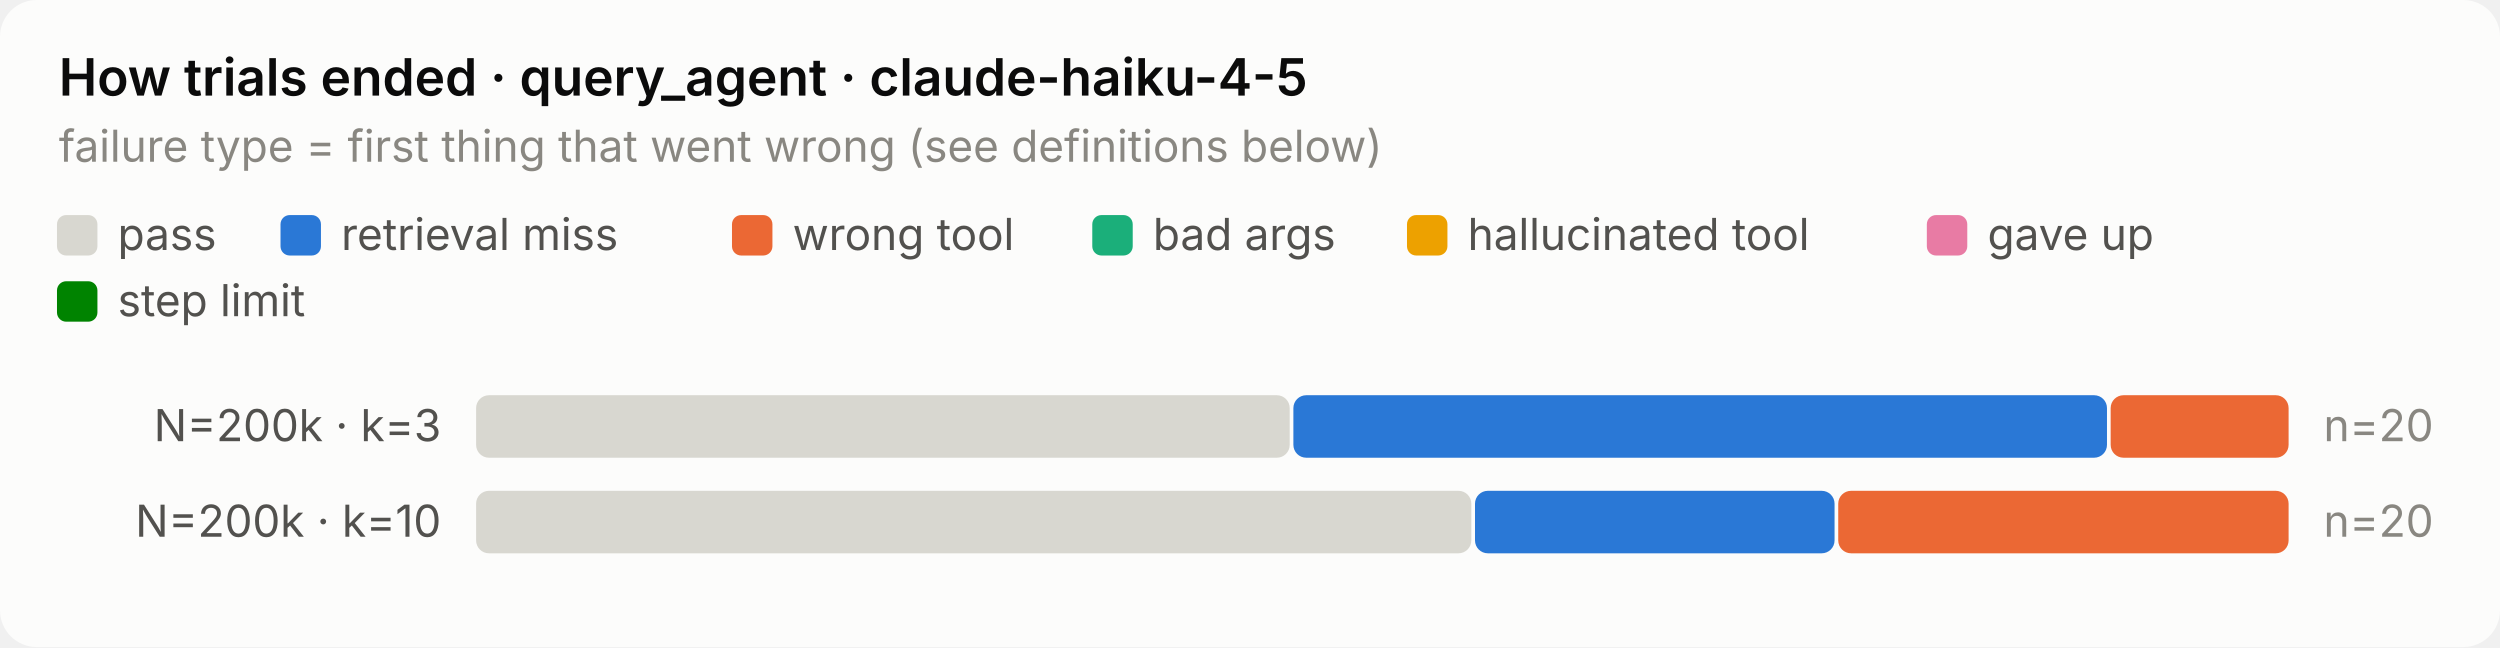
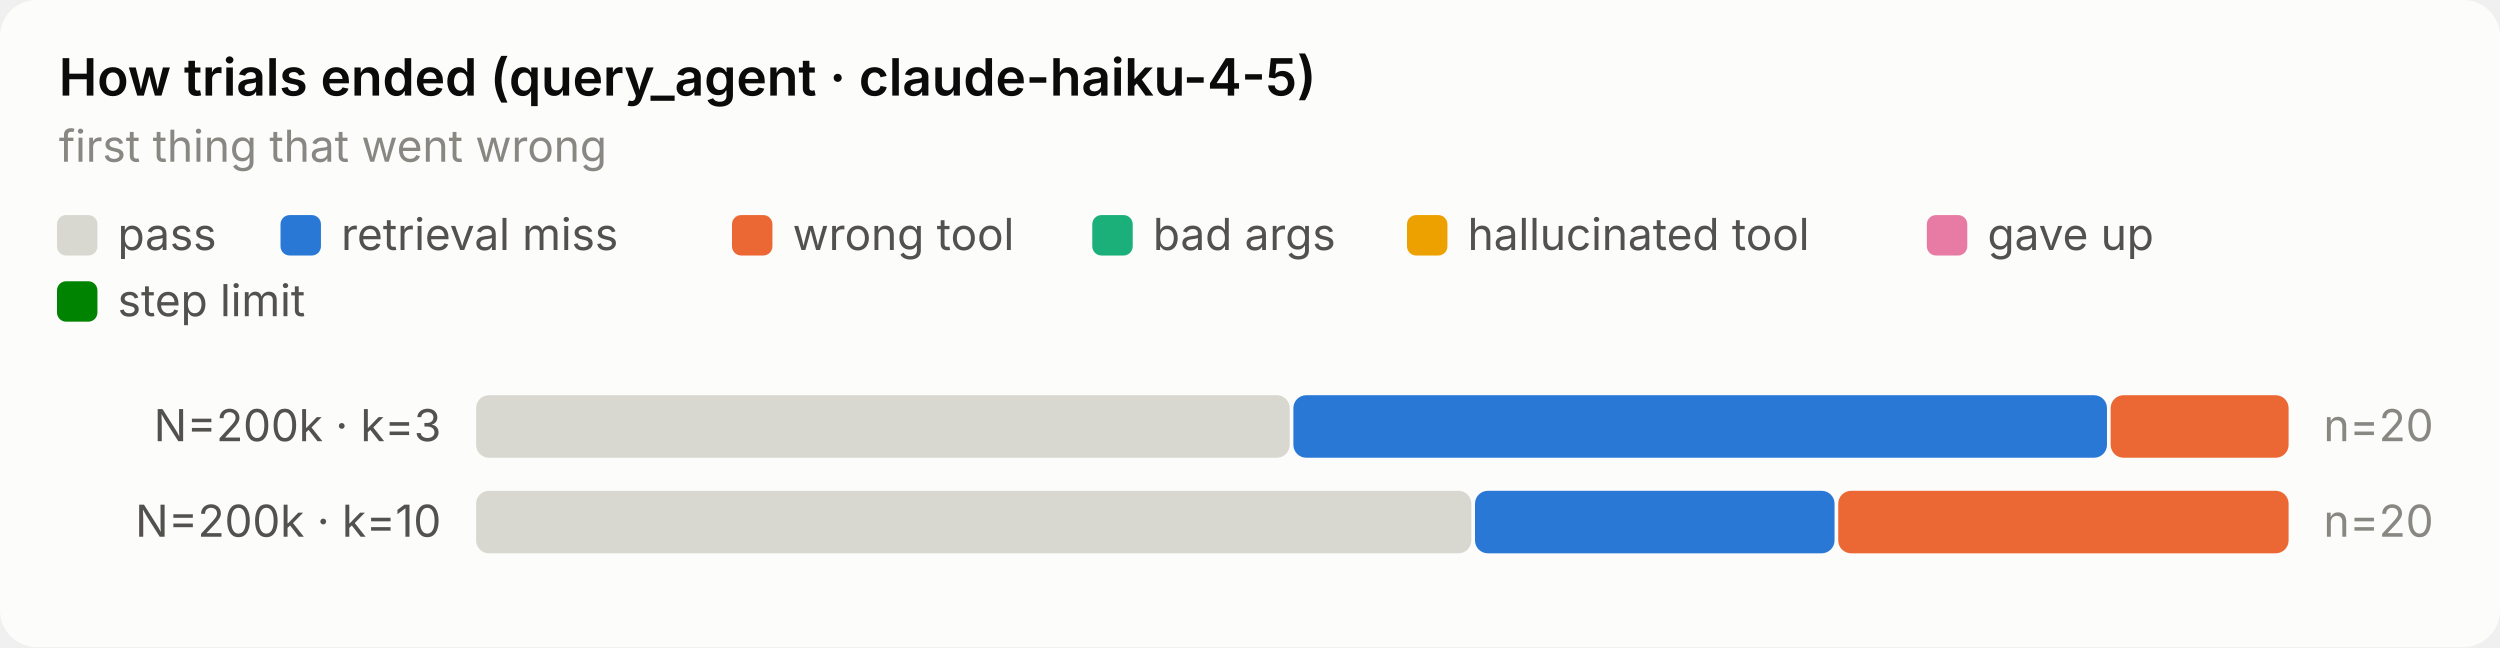
- <svg xmlns="http://www.w3.org/2000/svg" viewBox="0 0 680 176" width="680" height="176" role="img" aria-label="How trials ended · query_agent · claude-haiku-4-5">
+ <svg xmlns="http://www.w3.org/2000/svg" viewBox="0 0 680 176" width="680" height="176" role="img" aria-label="How trials ended (query_agent · claude-haiku-4-5)">
  <style>
svg{font:12px system-ui,-apple-system,"Segoe UI",sans-serif}
.bg{fill:#fcfcfb} .ink{fill:#0b0b0b} .ink2{fill:#52514e} .muted{fill:#898781}
.grid{stroke:#e1e0d9;stroke-width:1} .axis{stroke:#c3c2b7;stroke-width:1}
.n{fill:#d8d7d0;stroke:#d8d7d0} .s0{fill:#2a78d6;stroke:#2a78d6} .t0{stroke:#2a78d6} .s1{fill:#eb6834;stroke:#eb6834} .t1{stroke:#eb6834} .s2{fill:#1baf7a;stroke:#1baf7a} .t2{stroke:#1baf7a} .s3{fill:#eda100;stroke:#eda100} .t3{stroke:#eda100} .s4{fill:#e87ba4;stroke:#e87ba4} .t4{stroke:#e87ba4} .s5{fill:#008300;stroke:#008300} .t5{stroke:#008300} .s6{fill:#4a3aa7;stroke:#4a3aa7} .t6{stroke:#4a3aa7} .s7{fill:#e34948;stroke:#e34948} .t7{stroke:#e34948} .ring{stroke:#fcfcfb}
@media (prefers-color-scheme: dark){
.bg{fill:#1a1a19} .ink{fill:#fff} .ink2{fill:#c3c2b7} .grid{stroke:#2c2c2a} .axis{stroke:#383835}
.n{fill:#3a3a37;stroke:#3a3a37} .s0{fill:#3987e5;stroke:#3987e5} .t0{stroke:#3987e5} .s1{fill:#d95926;stroke:#d95926} .t1{stroke:#d95926} .s2{fill:#199e70;stroke:#199e70} .t2{stroke:#199e70} .s3{fill:#c98500;stroke:#c98500} .t3{stroke:#c98500} .s4{fill:#d55181;stroke:#d55181} .t4{stroke:#d55181} .s5{fill:#008300;stroke:#008300} .t5{stroke:#008300} .s6{fill:#9085e9;stroke:#9085e9} .t6{stroke:#9085e9} .s7{fill:#e66767;stroke:#e66767} .t7{stroke:#e66767} .ring{stroke:#1a1a19}}
</style>
  <rect class="bg" width="680" height="176" rx="10" />
-   <text class="ink" x="16" y="26" font-size="14" font-weight="600">How trials ended · query_agent · claude-haiku-4-5</text>
-   <text class="muted" x="16" y="44">failure type = first thing that went wrong (see definitions below)</text>
+   <text class="ink" x="16" y="26" font-size="14" font-weight="600">How trials ended (query_agent · claude-haiku-4-5)</text>
+   <text class="muted" x="16" y="44">first thing that went wrong</text>
  <rect class="n" x="16" y="59" width="10" height="10" rx="2" />
  <text class="ink2" x="32" y="68">pass</text>
  <rect class="s0" x="76.8" y="59" width="10" height="10" rx="2" />
  <text class="ink2" x="92.8" y="68">retrieval miss</text>
  <rect class="s1" x="199.6" y="59" width="10" height="10" rx="2" />
  <text class="ink2" x="215.6" y="68">wrong tool</text>
  <rect class="s2" x="297.6" y="59" width="10" height="10" rx="2" />
  <text class="ink2" x="313.6" y="68">bad args</text>
  <rect class="s3" x="383.2" y="59" width="10" height="10" rx="2" />
  <text class="ink2" x="399.2" y="68">hallucinated tool</text>
  <rect class="s4" x="524.6" y="59" width="10" height="10" rx="2" />
  <text class="ink2" x="540.6" y="68">gave up</text>
  <rect class="s5" x="16" y="77" width="10" height="10" rx="2" />
  <text class="ink2" x="32" y="86">step limit</text>
  <text class="ink2" x="120" y="120" text-anchor="end">N=200k · k=3</text>
  <rect class="n" x="130" y="108" width="220.3" height="16" rx="3" />
  <rect class="s0" x="352.3" y="108" width="220.3" height="16" rx="3" />
  <rect class="s1" x="574.6" y="108" width="47.4" height="16" rx="3" />
  <text class="muted" x="632" y="120">n=20</text>
  <text class="ink2" x="120" y="146" text-anchor="end">N=200k · k=10</text>
  <rect class="n" x="130" y="134" width="269.7" height="16" rx="3" />
  <rect class="s0" x="401.7" y="134" width="96.8" height="16" rx="3" />
  <rect class="s1" x="500.5" y="134" width="121.5" height="16" rx="3" />
  <text class="muted" x="632" y="146">n=20</text>
</svg>
